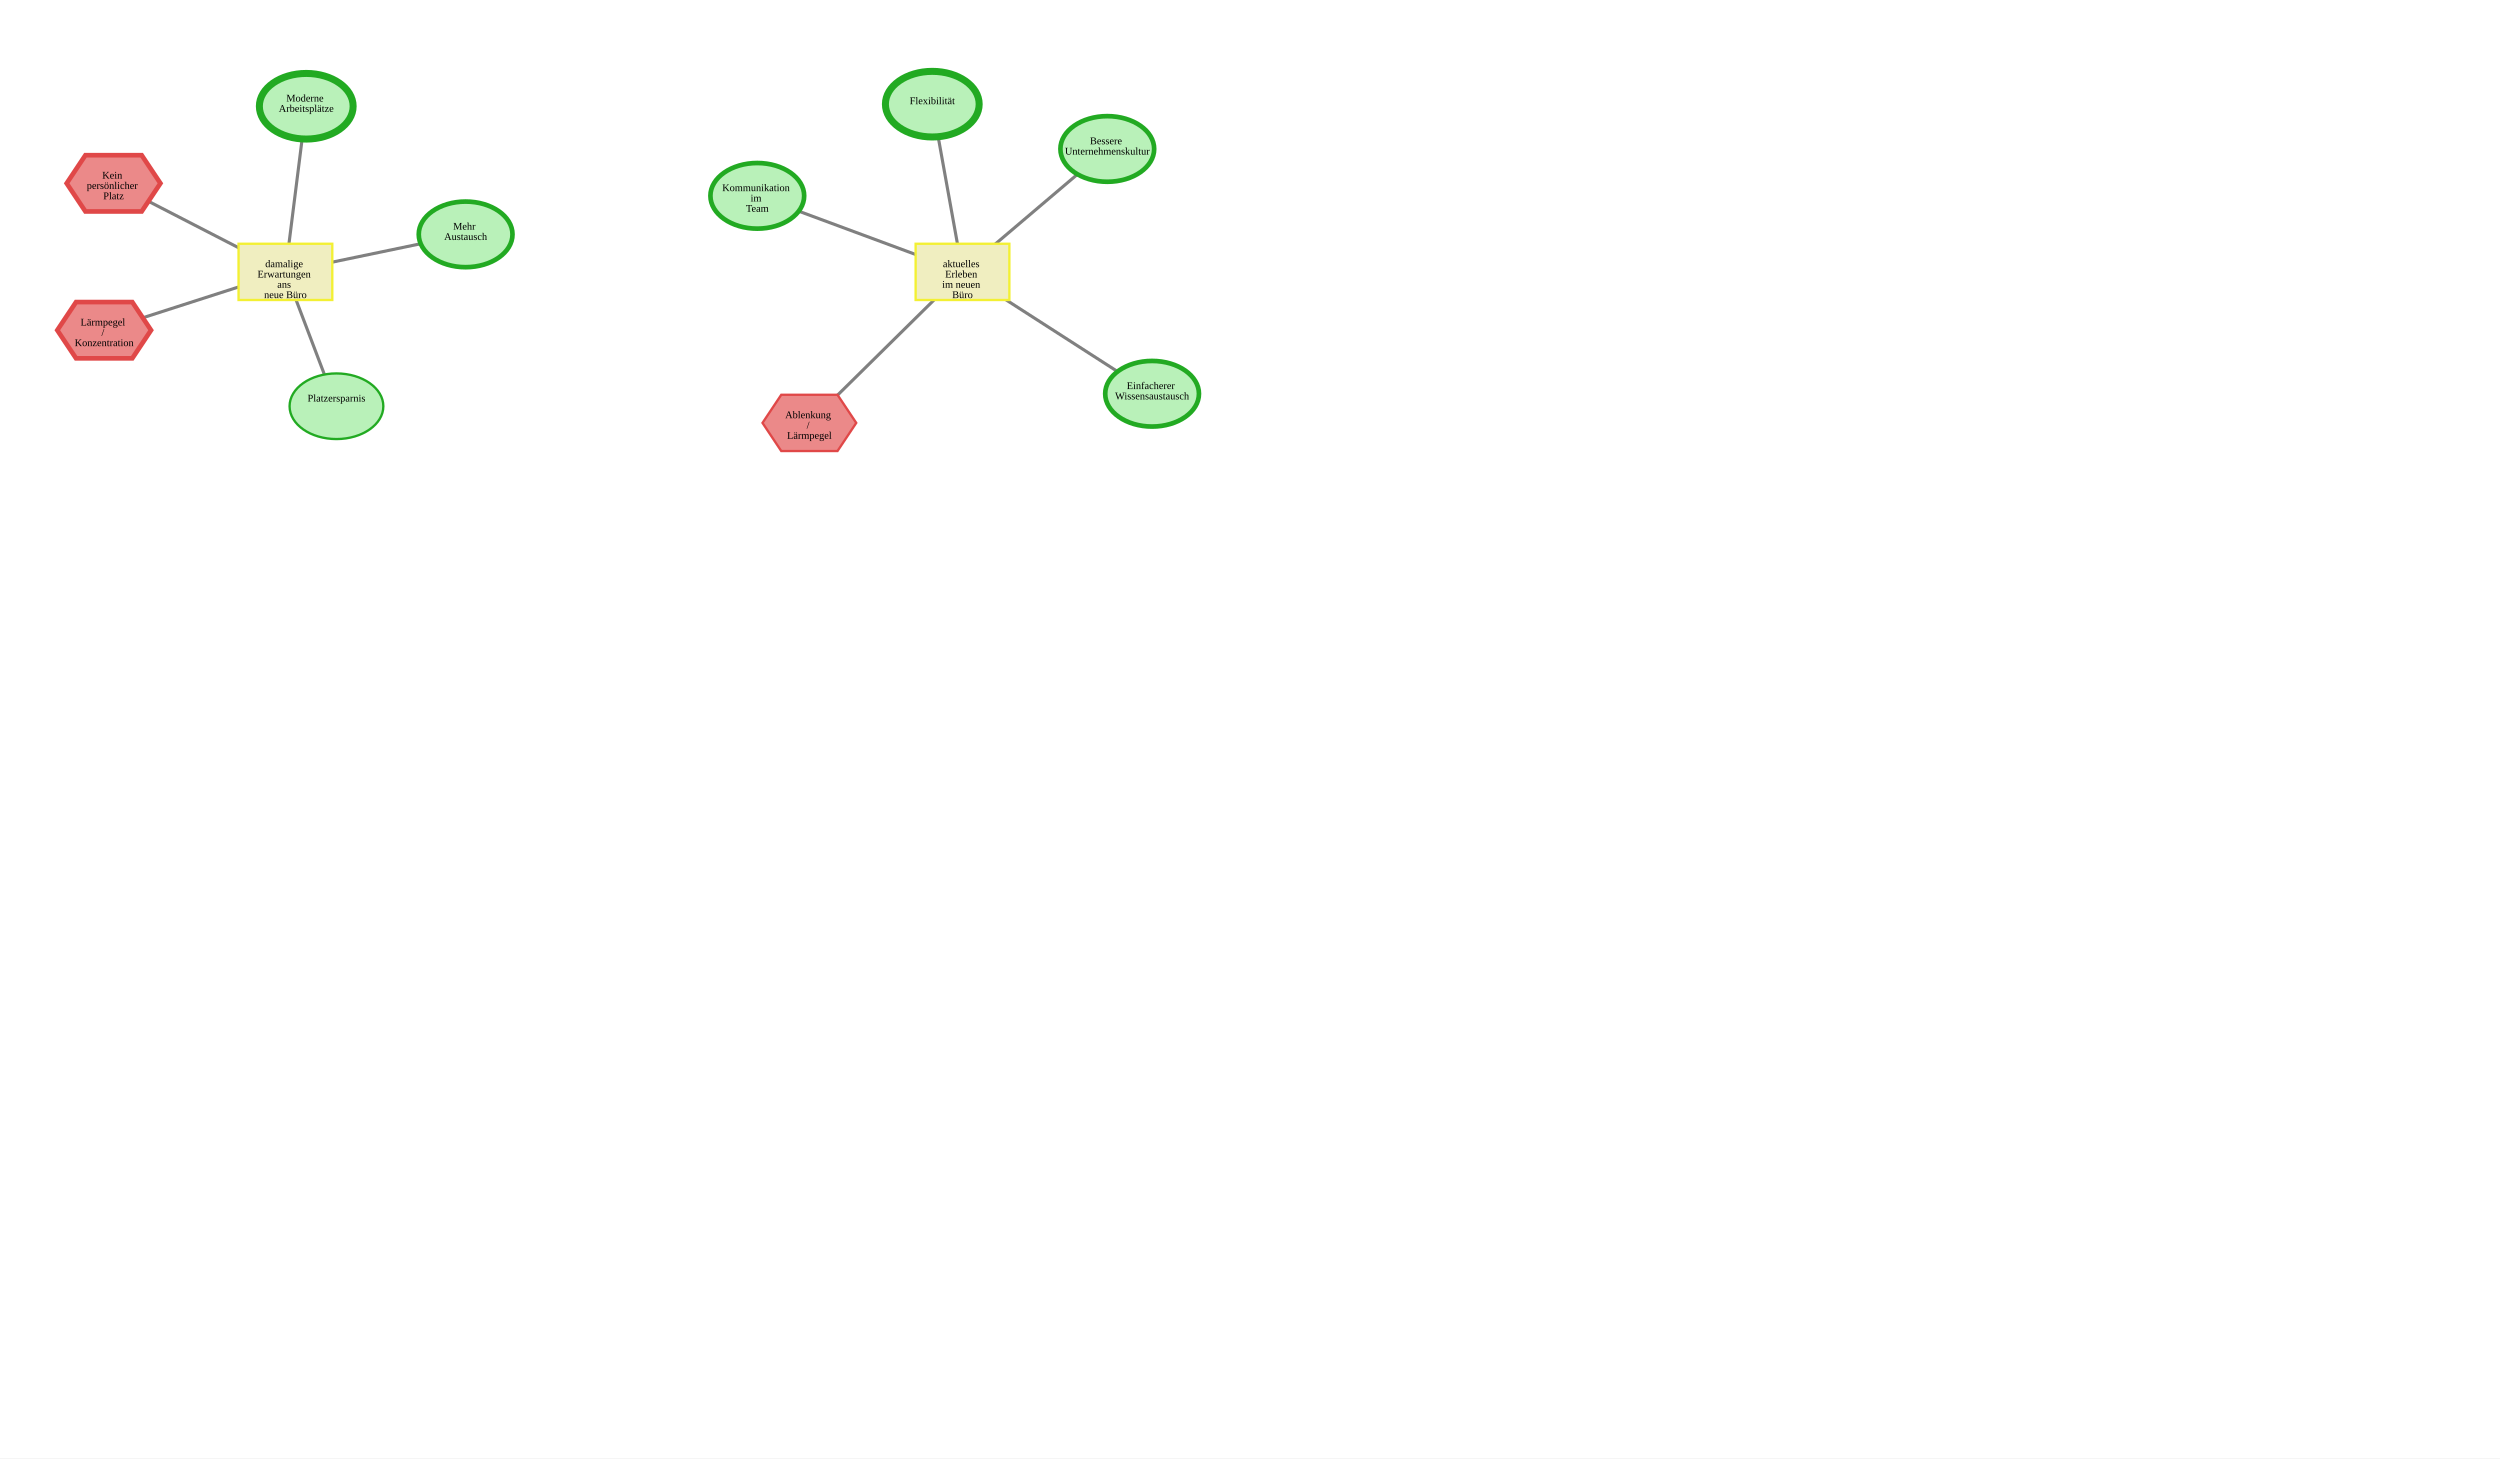
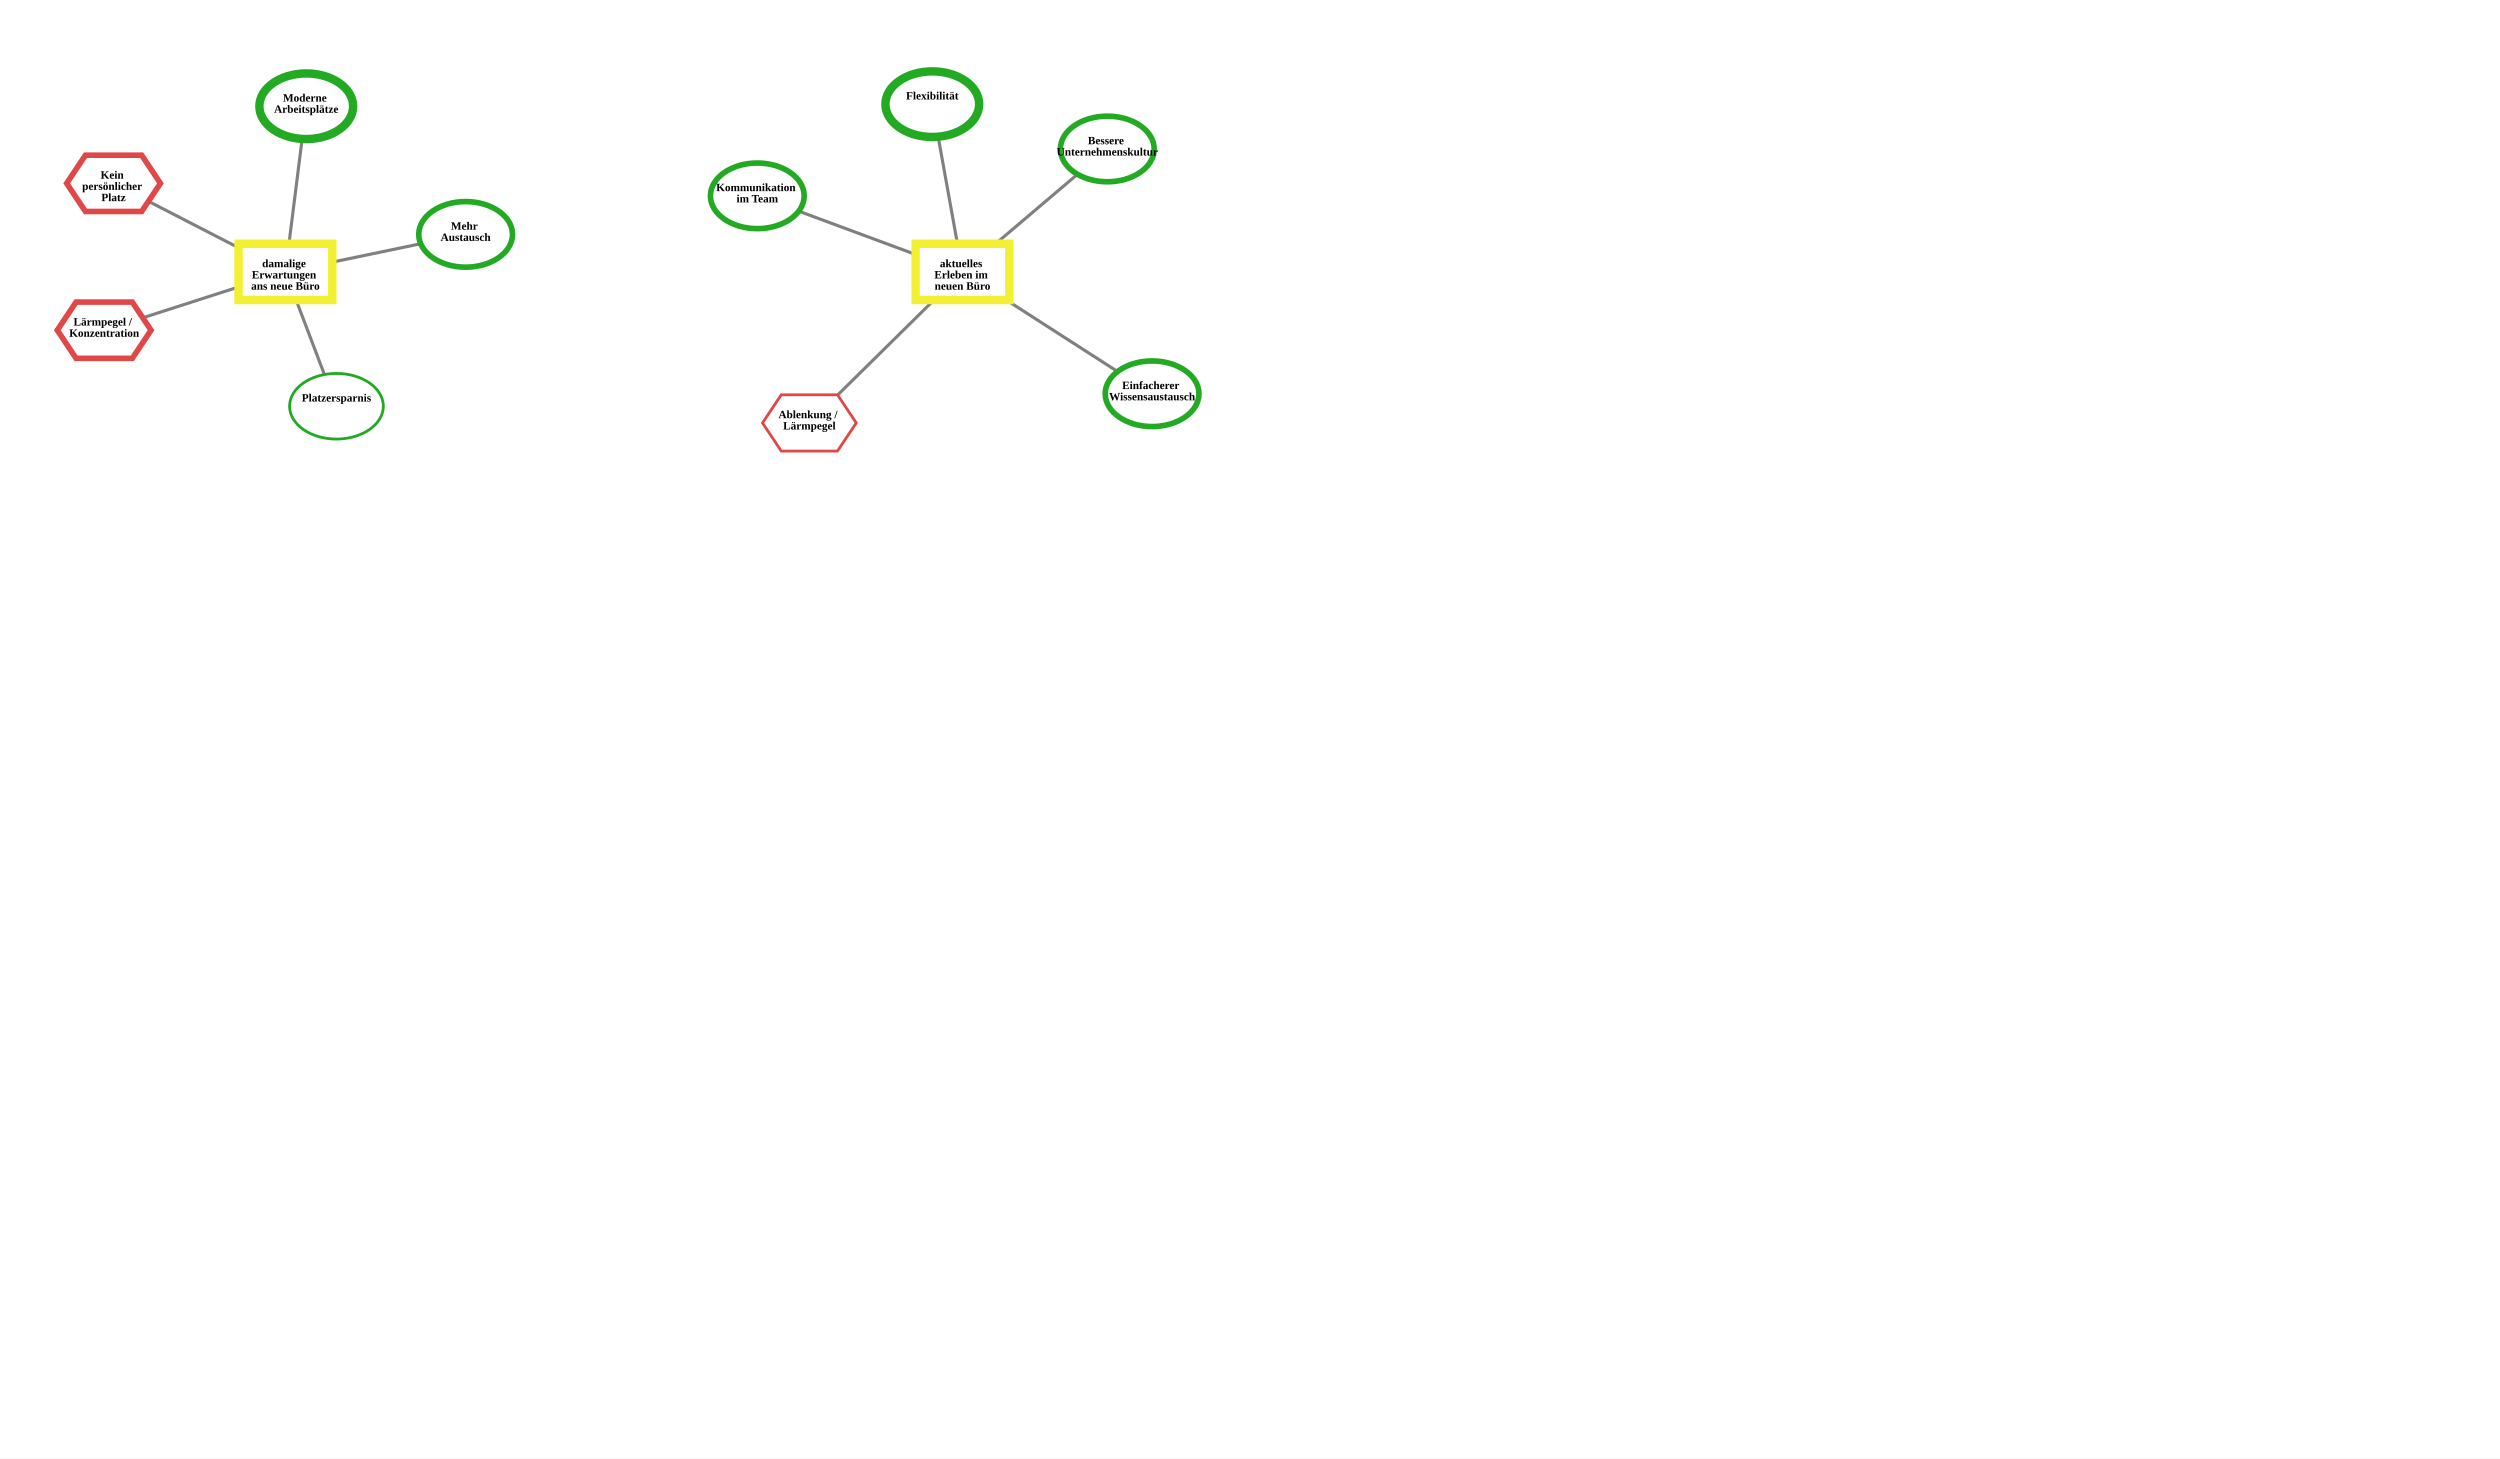
<svg xmlns="http://www.w3.org/2000/svg" id="CAMSVG" height="1400px" width="2400px">
  <rect id="background" x="0" y="0" width="100%" height="100%" fill="white" />
  <marker id="arrowRight" markerWidth="30" markerHeight="15" refX="30" refY="7.5" orient="auto" markerUnits="userSpaceOnUse">
    <polygon points="0 0, 0 0, 0 0" fill="#8c8c8c" />
  </marker>
  <marker id="arrowLeft" markerWidth="30" markerHeight="15" refX="0" refY="7.5" orient="auto" markerUnits="userSpaceOnUse">
    <polygon points="0 0, 0 0, 0 0" fill="#8c8c8c" />
  </marker>
  <g>
-     <line class="connector" id="fb5c544d-afd7-47e9-8810-ba3166808237" transform="translate(109,176) scale(1,1) " x1="18.668" y1="9.617" x2="146.332" y2="75.383" stroke="#808080" stroke-width="3" stroke-linecap="butt" />
-     <line transform="translate(109,176) " class="outer-connector" id="fb5c544d-afd7-47e9-8810-ba3166808237" x1="0" y1="0" x2="164.111" y2="84.542" stroke="rgba(255, 255, 255, 0)" stroke-width="30" />
+     <line class="connector" id="8a0ccaed-3569-43e0-b671-43b602928124" transform="translate(109,176) scale(1,1) " x1="18.668" y1="9.617" x2="146.332" y2="75.383" stroke="#808080" stroke-width="3" stroke-linecap="butt" />
+     <line transform="translate(109,176) " class="outer-connector" id="8a0ccaed-3569-43e0-b671-43b602928124" x1="0" y1="0" x2="164.111" y2="84.542" stroke="rgba(255, 255, 255, 0)" stroke-width="30" />
  </g>
  <g>
-     <line class="connector" id="040b5acf-0c57-4da1-80d4-2f3611e60a4d" transform="translate(274,261) scale(1,1) " x1="2.621" y1="-20.836" x2="17.379" y2="-138.164" stroke="#808080" stroke-width="3" stroke-linecap="butt" />
-     <line transform="translate(274,261) " class="outer-connector" id="040b5acf-0c57-4da1-80d4-2f3611e60a4d" x1="0" y1="0" x2="19.875" y2="-158.008" stroke="rgba(255, 255, 255, 0)" stroke-width="30" />
+     <line class="connector" id="709c94bd-d74f-4a8d-9062-8ede9c145d9e" transform="translate(274,261) scale(1,1) " x1="2.621" y1="-20.836" x2="17.379" y2="-138.164" stroke="#808080" stroke-width="3" stroke-linecap="butt" />
+     <line transform="translate(274,261) " class="outer-connector" id="709c94bd-d74f-4a8d-9062-8ede9c145d9e" x1="0" y1="0" x2="19.875" y2="-158.008" stroke="rgba(255, 255, 255, 0)" stroke-width="30" />
  </g>
  <g>
-     <line class="connector" id="b4c6d970-fb4a-4cbb-9f8c-b487cb3da4ce" transform="translate(100,317) scale(1,1) " x1="19.99" y1="-6.434" x2="154.01" y2="-49.566" stroke="#808080" stroke-width="3" stroke-linecap="butt" />
-     <line transform="translate(100,317) " class="outer-connector" id="b4c6d970-fb4a-4cbb-9f8c-b487cb3da4ce" x1="0" y1="0" x2="173.048" y2="-55.694" stroke="rgba(255, 255, 255, 0)" stroke-width="30" />
+     <line class="connector" id="d78c2b95-5550-4301-84da-665159e78bd9" transform="translate(100,317) scale(1,1) " x1="19.99" y1="-6.434" x2="154.01" y2="-49.566" stroke="#808080" stroke-width="3" stroke-linecap="butt" />
+     <line transform="translate(100,317) " class="outer-connector" id="d78c2b95-5550-4301-84da-665159e78bd9" x1="0" y1="0" x2="173.048" y2="-55.694" stroke="rgba(255, 255, 255, 0)" stroke-width="30" />
  </g>
  <g>
-     <line class="connector" id="36677e8e-210a-400a-8217-03b6f2ea8232" transform="translate(447,225) scale(1,1) " x1="-20.56" y1="4.278" x2="-152.44" y2="31.722" stroke="#808080" stroke-width="3" stroke-linecap="butt" />
-     <line transform="translate(447,225) " class="outer-connector" id="36677e8e-210a-400a-8217-03b6f2ea8232" x1="0" y1="0" x2="-172.021" y2="35.796" stroke="rgba(255, 255, 255, 0)" stroke-width="30" />
+     <line class="connector" id="1a3f06d5-b4a4-4d72-aa9f-0305950efda9" transform="translate(447,225) scale(1,1) " x1="-20.56" y1="4.278" x2="-152.44" y2="31.722" stroke="#808080" stroke-width="3" stroke-linecap="butt" />
+     <line transform="translate(447,225) " class="outer-connector" id="1a3f06d5-b4a4-4d72-aa9f-0305950efda9" x1="0" y1="0" x2="-172.021" y2="35.796" stroke="rgba(255, 255, 255, 0)" stroke-width="30" />
  </g>
  <g>
-     <line class="connector" id="6a64bb8f-d90a-43a8-9844-92c6daa55f85" transform="translate(727,188) scale(1,1) " x1="19.692" y1="7.297" x2="177.308" y2="65.703" stroke="#808080" stroke-width="3" stroke-linecap="butt" />
-     <line transform="translate(727,188) " class="outer-connector" id="6a64bb8f-d90a-43a8-9844-92c6daa55f85" x1="0" y1="0" x2="196.062" y2="72.653" stroke="rgba(255, 255, 255, 0)" stroke-width="30" />
+     <line class="connector" id="eacc89e5-8703-46fd-bd31-9d168b96cd5d" transform="translate(727,188) scale(1,1) " x1="19.692" y1="7.297" x2="177.308" y2="65.703" stroke="#808080" stroke-width="3" stroke-linecap="butt" />
+     <line transform="translate(727,188) " class="outer-connector" id="eacc89e5-8703-46fd-bd31-9d168b96cd5d" x1="0" y1="0" x2="196.062" y2="72.653" stroke="rgba(255, 255, 255, 0)" stroke-width="30" />
  </g>
  <g>
-     <line class="connector" id="dff3d3fa-d4e0-4cb8-9de4-98982835c7cf" transform="translate(895,100) scale(1,1) " x1="3.723" y1="20.667" x2="25.277" y2="140.333" stroke="#808080" stroke-width="3" stroke-linecap="butt" />
-     <line transform="translate(895,100) " class="outer-connector" id="dff3d3fa-d4e0-4cb8-9de4-98982835c7cf" x1="0" y1="0" x2="28.823" y2="160.016" stroke="rgba(255, 255, 255, 0)" stroke-width="30" />
+     <line class="connector" id="96a2c83c-b936-453e-868d-7bc08bda3ca2" transform="translate(895,100) scale(1,1) " x1="3.723" y1="20.667" x2="25.277" y2="140.333" stroke="#808080" stroke-width="3" stroke-linecap="butt" />
+     <line transform="translate(895,100) " class="outer-connector" id="96a2c83c-b936-453e-868d-7bc08bda3ca2" x1="0" y1="0" x2="28.823" y2="160.016" stroke="rgba(255, 255, 255, 0)" stroke-width="30" />
  </g>
  <g>
-     <line class="connector" id="98961ccd-5470-4de1-a585-6e99692aa449" transform="translate(777,406) scale(1,1) " x1="14.951" y1="-14.747" x2="132.049" y2="-130.253" stroke="#808080" stroke-width="3" stroke-linecap="butt" />
-     <line transform="translate(777,406) " class="outer-connector" id="98961ccd-5470-4de1-a585-6e99692aa449" x1="0" y1="0" x2="146.288" y2="-144.298" stroke="rgba(255, 255, 255, 0)" stroke-width="30" />
+     <line class="connector" id="255b3458-60d1-4ff6-907a-0b8aaf76cb69" transform="translate(777,406) scale(1,1) " x1="14.951" y1="-14.747" x2="132.049" y2="-130.253" stroke="#808080" stroke-width="3" stroke-linecap="butt" />
+     <line transform="translate(777,406) " class="outer-connector" id="255b3458-60d1-4ff6-907a-0b8aaf76cb69" x1="0" y1="0" x2="146.288" y2="-144.298" stroke="rgba(255, 255, 255, 0)" stroke-width="30" />
  </g>
  <g>
-     <line class="connector" id="f97f9ea4-f645-4271-81e8-a24a21bb69c4" transform="translate(274,261) scale(1,1) " x1="7.457" y1="19.631" x2="41.543" y2="109.369" stroke="#808080" stroke-width="3" stroke-linecap="butt" />
-     <line transform="translate(274,261) " class="outer-connector" id="f97f9ea4-f645-4271-81e8-a24a21bb69c4" x1="0" y1="0" x2="48.645" y2="128.065" stroke="rgba(255, 255, 255, 0)" stroke-width="30" />
+     <line class="connector" id="36359516-520e-4364-83e7-bdc4b760df9b" transform="translate(274,261) scale(1,1) " x1="7.457" y1="19.631" x2="41.543" y2="109.369" stroke="#808080" stroke-width="3" stroke-linecap="butt" />
+     <line transform="translate(274,261) " class="outer-connector" id="36359516-520e-4364-83e7-bdc4b760df9b" x1="0" y1="0" x2="48.645" y2="128.065" stroke="rgba(255, 255, 255, 0)" stroke-width="30" />
  </g>
  <g>
-     <line class="connector" id="4e5bd93c-24ef-46bf-8454-bf94c00d0f09" transform="translate(1063,143) scale(1,1) " x1="-16.009" y1="13.591" x2="-122.991" y2="104.409" stroke="#808080" stroke-width="3" stroke-linecap="butt" />
-     <line transform="translate(1063,143) " class="outer-connector" id="4e5bd93c-24ef-46bf-8454-bf94c00d0f09" x1="0" y1="0" x2="-138.238" y2="117.353" stroke="rgba(255, 255, 255, 0)" stroke-width="30" />
+     <line class="connector" id="bbf91f9a-9e96-4adc-9261-eb32b6e465f5" transform="translate(1063,143) scale(1,1) " x1="-16.009" y1="13.591" x2="-122.991" y2="104.409" stroke="#808080" stroke-width="3" stroke-linecap="butt" />
+     <line transform="translate(1063,143) " class="outer-connector" id="bbf91f9a-9e96-4adc-9261-eb32b6e465f5" x1="0" y1="0" x2="-138.238" y2="117.353" stroke="rgba(255, 255, 255, 0)" stroke-width="30" />
  </g>
  <g>
-     <line class="connector" id="423b5407-47c1-4257-b362-806e092147ab" transform="translate(1106,378) scale(1,1) " x1="-17.665" y1="-11.356" x2="-164.335" y2="-105.644" stroke="#808080" stroke-width="3" stroke-linecap="butt" />
-     <line transform="translate(1106,378) " class="outer-connector" id="423b5407-47c1-4257-b362-806e092147ab" x1="0" y1="0" x2="-181.159" y2="-116.459" stroke="rgba(255, 255, 255, 0)" stroke-width="30" />
+     <line class="connector" id="eb8ff183-dc67-46dc-8c7f-cd553549e445" transform="translate(1106,378) scale(1,1) " x1="-17.665" y1="-11.356" x2="-164.335" y2="-105.644" stroke="#808080" stroke-width="3" stroke-linecap="butt" />
+     <line transform="translate(1106,378) " class="outer-connector" id="eb8ff183-dc67-46dc-8c7f-cd553549e445" x1="0" y1="0" x2="-181.159" y2="-116.459" stroke="rgba(255, 255, 255, 0)" stroke-width="30" />
  </g>
  <g transform="translate(274,261) scale(0.45)">
-     <rect id="39999fd7-bfa2-4680-ba2c-bd7b1c54ba58" class="node" x="-100" y="-60" width="200" height="120" transform="translate(0,0)" fill="#F0EEC0" stroke="#F3F033" stroke-width="5" />
-     <text id="39999fd7-bfa2-4680-ba2c-bd7b1c54ba58" class="noselect node" x="0" fill="black" alignment-baseline="center" text-anchor="middle" font-size="22px" y="-10">damalige  <tspan dy="1.0em" x="0">Erwartungen</tspan>
-       <tspan dy="1.0em" x="0">ans</tspan>
-       <tspan dy="1.0em" x="0">neue</tspan> Büro</text>
+     <rect id="8f07ac4c-b98d-4053-872f-e0c9291e8dcf" class="node" x="-100" y="-60" width="200" height="120" transform="translate(0,0)" fill="#ffffff" stroke="#F3F033" stroke-width="18" />
+     <text id="8f07ac4c-b98d-4053-872f-e0c9291e8dcf" class="noselect node" x="0" fill="black" alignment-baseline="center" text-anchor="middle" font-size="24px" font-weight="bold" y="-10">damalige  <tspan dy="1.0em" x="0">Erwartungen</tspan>
+       <tspan dy="1.0em" x="0">ans</tspan> neue Büro</text>
  </g>
  <g transform="translate(924,261) scale(0.45)">
-     <rect id="1c9ad9d2-e72a-469a-bbb1-d582a45f26bf" class="node" x="-100" y="-60" width="200" height="120" transform="translate(0,0)" fill="#F0EEC0" stroke="#F3F033" stroke-width="5" />
-     <text id="1c9ad9d2-e72a-469a-bbb1-d582a45f26bf" class="noselect node" x="0" fill="black" alignment-baseline="center" text-anchor="middle" font-size="22px" y="-10">aktuelles  <tspan dy="1.0em" x="0">Erleben</tspan>
-       <tspan dy="1.0em" x="0">im</tspan> neuen  <tspan dy="1.0em" x="0">Büro</tspan>
-     </text>
+     <rect id="3cec2ef1-875c-4a06-a5e1-63b438d1b0f2" class="node" x="-100" y="-60" width="200" height="120" transform="translate(0,0)" fill="#ffffff" stroke="#F3F033" stroke-width="18" />
+     <text id="3cec2ef1-875c-4a06-a5e1-63b438d1b0f2" class="noselect node" x="0" fill="black" alignment-baseline="center" text-anchor="middle" font-size="24px" font-weight="bold" y="-10">aktuelles  <tspan dy="1.0em" x="0">Erleben</tspan> im  <tspan dy="1.0em" x="0">neuen</tspan> Büro</text>
  </g>
  <g transform="translate(109,176) scale(0.45)">
-     <polygon id="44272d0d-5855-4d61-a6de-dbb4d826caf5" class="node" points="-100,0 -60,-60 60,-60 100,0 60,60 -60,60" transform="translate(0,0)" fill="#EB8989" stroke="#E04848" stroke-width="10" />
-     <text id="44272d0d-5855-4d61-a6de-dbb4d826caf5" class="noselect node" x="0" fill="black" alignment-baseline="center" text-anchor="middle" font-size="22px" y="-10">Kein  <tspan dy="1.0em" x="0">persönlicher</tspan>
+     <polygon id="a5ca1453-9d83-443a-8273-295f3978c31f" class="node" points="-100,0 -60,-60 60,-60 100,0 60,60 -60,60" transform="translate(0,0)" fill="#ffffff" stroke="#E04848" stroke-width="12" />
+     <text id="a5ca1453-9d83-443a-8273-295f3978c31f" class="noselect node" x="0" fill="black" alignment-baseline="center" text-anchor="middle" font-size="24px" font-weight="bold" y="-10">Kein  <tspan dy="1.0em" x="0">persönlicher</tspan>
      <tspan dy="1.0em" x="0">Platz</tspan>
    </text>
  </g>
  <g transform="translate(294,102) scale(0.45)">
-     <ellipse id="8ef65934-9286-482f-b3ef-991c0e30998f" class="node" null="cy" rx="100" ry="70" transform="translate(0,0)" fill="#B9F1B9" stroke="#22AA22" stroke-width="15" />
-     <text id="8ef65934-9286-482f-b3ef-991c0e30998f" class="noselect node" x="0" fill="black" alignment-baseline="center" text-anchor="middle" font-size="22px" y="-10">Moderne  <tspan dy="1.0em" x="0">Arbeitsplätze</tspan>
+     <ellipse id="bff1186d-cf32-44f4-8c0f-24e1b9cd69ce" class="node" null="cy" rx="100" ry="70" transform="translate(0,0)" fill="#ffffff" stroke="#22AA22" stroke-width="18" />
+     <text id="bff1186d-cf32-44f4-8c0f-24e1b9cd69ce" class="noselect node" x="0" fill="black" alignment-baseline="center" text-anchor="middle" font-size="24px" font-weight="bold" y="-10">Moderne  <tspan dy="1.0em" x="0">Arbeitsplätze</tspan>
    </text>
  </g>
  <g transform="translate(447,225) scale(0.45)">
-     <ellipse id="6270537b-6926-4878-aade-ec2c83b90d15" class="node" null="cy" rx="100" ry="70" transform="translate(0,0)" fill="#B9F1B9" stroke="#22AA22" stroke-width="10" />
-     <text id="6270537b-6926-4878-aade-ec2c83b90d15" class="noselect node" x="0" fill="black" alignment-baseline="center" text-anchor="middle" font-size="22px" y="-10">Mehr  <tspan dy="1.0em" x="0">Austausch</tspan>
+     <ellipse id="b51853a7-be27-4e29-9007-8118f2a570b7" class="node" null="cy" rx="100" ry="70" transform="translate(0,0)" fill="#ffffff" stroke="#22AA22" stroke-width="12" />
+     <text id="b51853a7-be27-4e29-9007-8118f2a570b7" class="noselect node" x="0" fill="black" alignment-baseline="center" text-anchor="middle" font-size="24px" font-weight="bold" y="-10">Mehr  <tspan dy="1.0em" x="0">Austausch</tspan>
    </text>
  </g>
  <g transform="translate(100,317) scale(0.45)">
-     <polygon id="886d02b3-bd15-4334-beb8-9cfa3cc56238" class="node" points="-100,0 -60,-60 60,-60 100,0 60,60 -60,60" transform="translate(0,0)" fill="#EB8989" stroke="#E04848" stroke-width="10" />
-     <text id="886d02b3-bd15-4334-beb8-9cfa3cc56238" class="noselect node" x="0" fill="black" alignment-baseline="center" text-anchor="middle" font-size="22px" y="-10">Lärmpegel  <tspan dy="1.0em" x="0">/</tspan>
-       <tspan dy="1.0em" x="0">Konzentration</tspan>
+     <polygon id="4b9ae57e-e59f-4f4e-9d14-8700ec32d6d3" class="node" points="-100,0 -60,-60 60,-60 100,0 60,60 -60,60" transform="translate(0,0)" fill="#ffffff" stroke="#E04848" stroke-width="12" />
+     <text id="4b9ae57e-e59f-4f4e-9d14-8700ec32d6d3" class="noselect node" x="0" fill="black" alignment-baseline="center" text-anchor="middle" font-size="24px" font-weight="bold" y="-10">Lärmpegel /  <tspan dy="1.0em" x="0">Konzentration</tspan>
    </text>
  </g>
  <g transform="translate(323,390) scale(0.45)">
-     <ellipse id="362cdfe1-2db7-4525-aaf0-d7ff2c5477c5" class="node" null="cy" rx="100" ry="70" transform="translate(0,0)" fill="#B9F1B9" stroke="#22AA22" stroke-width="5" />
-     <text id="362cdfe1-2db7-4525-aaf0-d7ff2c5477c5" class="noselect node" x="0" fill="black" alignment-baseline="center" text-anchor="middle" font-size="22px" y="-10">Platzersparnis</text>
+     <ellipse id="417ace72-e729-470b-b83f-9887725437cb" class="node" null="cy" rx="100" ry="70" transform="translate(0,0)" fill="#ffffff" stroke="#22AA22" stroke-width="6" />
+     <text id="417ace72-e729-470b-b83f-9887725437cb" class="noselect node" x="0" fill="black" alignment-baseline="center" text-anchor="middle" font-size="24px" font-weight="bold" y="-10">Platzersparnis</text>
  </g>
  <g transform="translate(727,188) scale(0.45)">
-     <ellipse id="36ae525d-5ba4-4d79-bd96-3cd74900c85a" class="node" null="cy" rx="100" ry="70" transform="translate(0,0)" fill="#B9F1B9" stroke="#22AA22" stroke-width="10" />
-     <text id="36ae525d-5ba4-4d79-bd96-3cd74900c85a" class="noselect node" x="0" fill="black" alignment-baseline="center" text-anchor="middle" font-size="22px" y="-10">Kommunikation  <tspan dy="1.0em" x="0">im</tspan>
-       <tspan dy="1.0em" x="0">Team</tspan>
-     </text>
+     <ellipse id="e9166d6a-f975-42d6-a425-f0a060d3fe34" class="node" null="cy" rx="100" ry="70" transform="translate(0,0)" fill="#ffffff" stroke="#22AA22" stroke-width="12" />
+     <text id="e9166d6a-f975-42d6-a425-f0a060d3fe34" class="noselect node" x="0" fill="black" alignment-baseline="center" text-anchor="middle" font-size="24px" font-weight="bold" y="-10">Kommunikation  <tspan dy="1.0em" x="0">im</tspan> Team</text>
  </g>
  <g transform="translate(895,100) scale(0.45)">
-     <ellipse id="081f9fbd-2d41-4156-a90a-fdb2b6a6e2eb" class="node" null="cy" rx="100" ry="70" transform="translate(0,0)" fill="#B9F1B9" stroke="#22AA22" stroke-width="15" />
-     <text id="081f9fbd-2d41-4156-a90a-fdb2b6a6e2eb" class="noselect node" x="0" fill="black" alignment-baseline="center" text-anchor="middle" font-size="22px" y="0">Flexibilität</text>
+     <ellipse id="22a6e62a-b61b-4ca1-bc35-352931f4c593" class="node" null="cy" rx="100" ry="70" transform="translate(0,0)" fill="#ffffff" stroke="#22AA22" stroke-width="18" />
+     <text id="22a6e62a-b61b-4ca1-bc35-352931f4c593" class="noselect node" x="0" fill="black" alignment-baseline="center" text-anchor="middle" font-size="24px" font-weight="bold" y="-10">Flexibilität</text>
  </g>
  <g transform="translate(777,406) scale(0.45)">
-     <polygon id="b4d2e2a3-f0ce-4746-8867-2fbe90b54cb6" class="node" points="-100,0 -60,-60 60,-60 100,0 60,60 -60,60" transform="translate(0,0)" fill="#EB8989" stroke="#E04848" stroke-width="5" />
-     <text id="b4d2e2a3-f0ce-4746-8867-2fbe90b54cb6" class="noselect node" x="0" fill="black" alignment-baseline="center" text-anchor="middle" font-size="22px" y="-10">Ablenkung  <tspan dy="1.0em" x="0">/</tspan>
-       <tspan dy="1.0em" x="0">Lärmpegel</tspan>
+     <polygon id="c9c2ec04-d930-45e0-bca7-cb249ec12665" class="node" points="-100,0 -60,-60 60,-60 100,0 60,60 -60,60" transform="translate(0,0)" fill="#ffffff" stroke="#E04848" stroke-width="6" />
+     <text id="c9c2ec04-d930-45e0-bca7-cb249ec12665" class="noselect node" x="0" fill="black" alignment-baseline="center" text-anchor="middle" font-size="24px" font-weight="bold" y="-10">Ablenkung /  <tspan dy="1.0em" x="0">Lärmpegel</tspan>
    </text>
  </g>
  <g transform="translate(1063,143) scale(0.45)">
-     <ellipse id="05bedc08-1786-438f-9647-788c20ea9dc9" class="node" null="cy" rx="100" ry="70" transform="translate(0,0)" fill="#B9F1B9" stroke="#22AA22" stroke-width="10" />
-     <text id="05bedc08-1786-438f-9647-788c20ea9dc9" class="noselect node" x="0" fill="black" alignment-baseline="center" text-anchor="middle" font-size="22px" y="-10">Bessere  <tspan dy="1.0em" x="0">Unternehmenskultur</tspan>
+     <ellipse id="c95433bd-2dc4-4a03-8865-1fdd3ea1aaa7" class="node" null="cy" rx="100" ry="70" transform="translate(0,0)" fill="#ffffff" stroke="#22AA22" stroke-width="12" />
+     <text id="c95433bd-2dc4-4a03-8865-1fdd3ea1aaa7" class="noselect node" x="0" fill="black" alignment-baseline="center" text-anchor="middle" font-size="24px" font-weight="bold" y="-10">Bessere  <tspan dy="1.0em" x="0">Unternehmenskultur</tspan>
    </text>
  </g>
  <g transform="translate(1106,378) scale(0.45)">
-     <ellipse id="94f51096-c400-48c2-8a8c-4c1a43db68cb" class="node" null="cy" rx="100" ry="70" transform="translate(0,0)" fill="#B9F1B9" stroke="#22AA22" stroke-width="10" />
-     <text id="94f51096-c400-48c2-8a8c-4c1a43db68cb" class="noselect node" x="0" fill="black" alignment-baseline="center" text-anchor="middle" font-size="22px" y="-10">Einfacherer  <tspan dy="1.0em" x="0">Wissensaustausch</tspan>
+     <ellipse id="d1acc9dd-dbb7-428d-a97a-e5ab4566d993" class="node" null="cy" rx="100" ry="70" transform="translate(0,0)" fill="#ffffff" stroke="#22AA22" stroke-width="12" />
+     <text id="d1acc9dd-dbb7-428d-a97a-e5ab4566d993" class="noselect node" x="0" fill="black" alignment-baseline="center" text-anchor="middle" font-size="24px" font-weight="bold" y="-10">Einfacherer  <tspan dy="1.0em" x="0">Wissensaustausch</tspan>
    </text>
  </g>
</svg>
